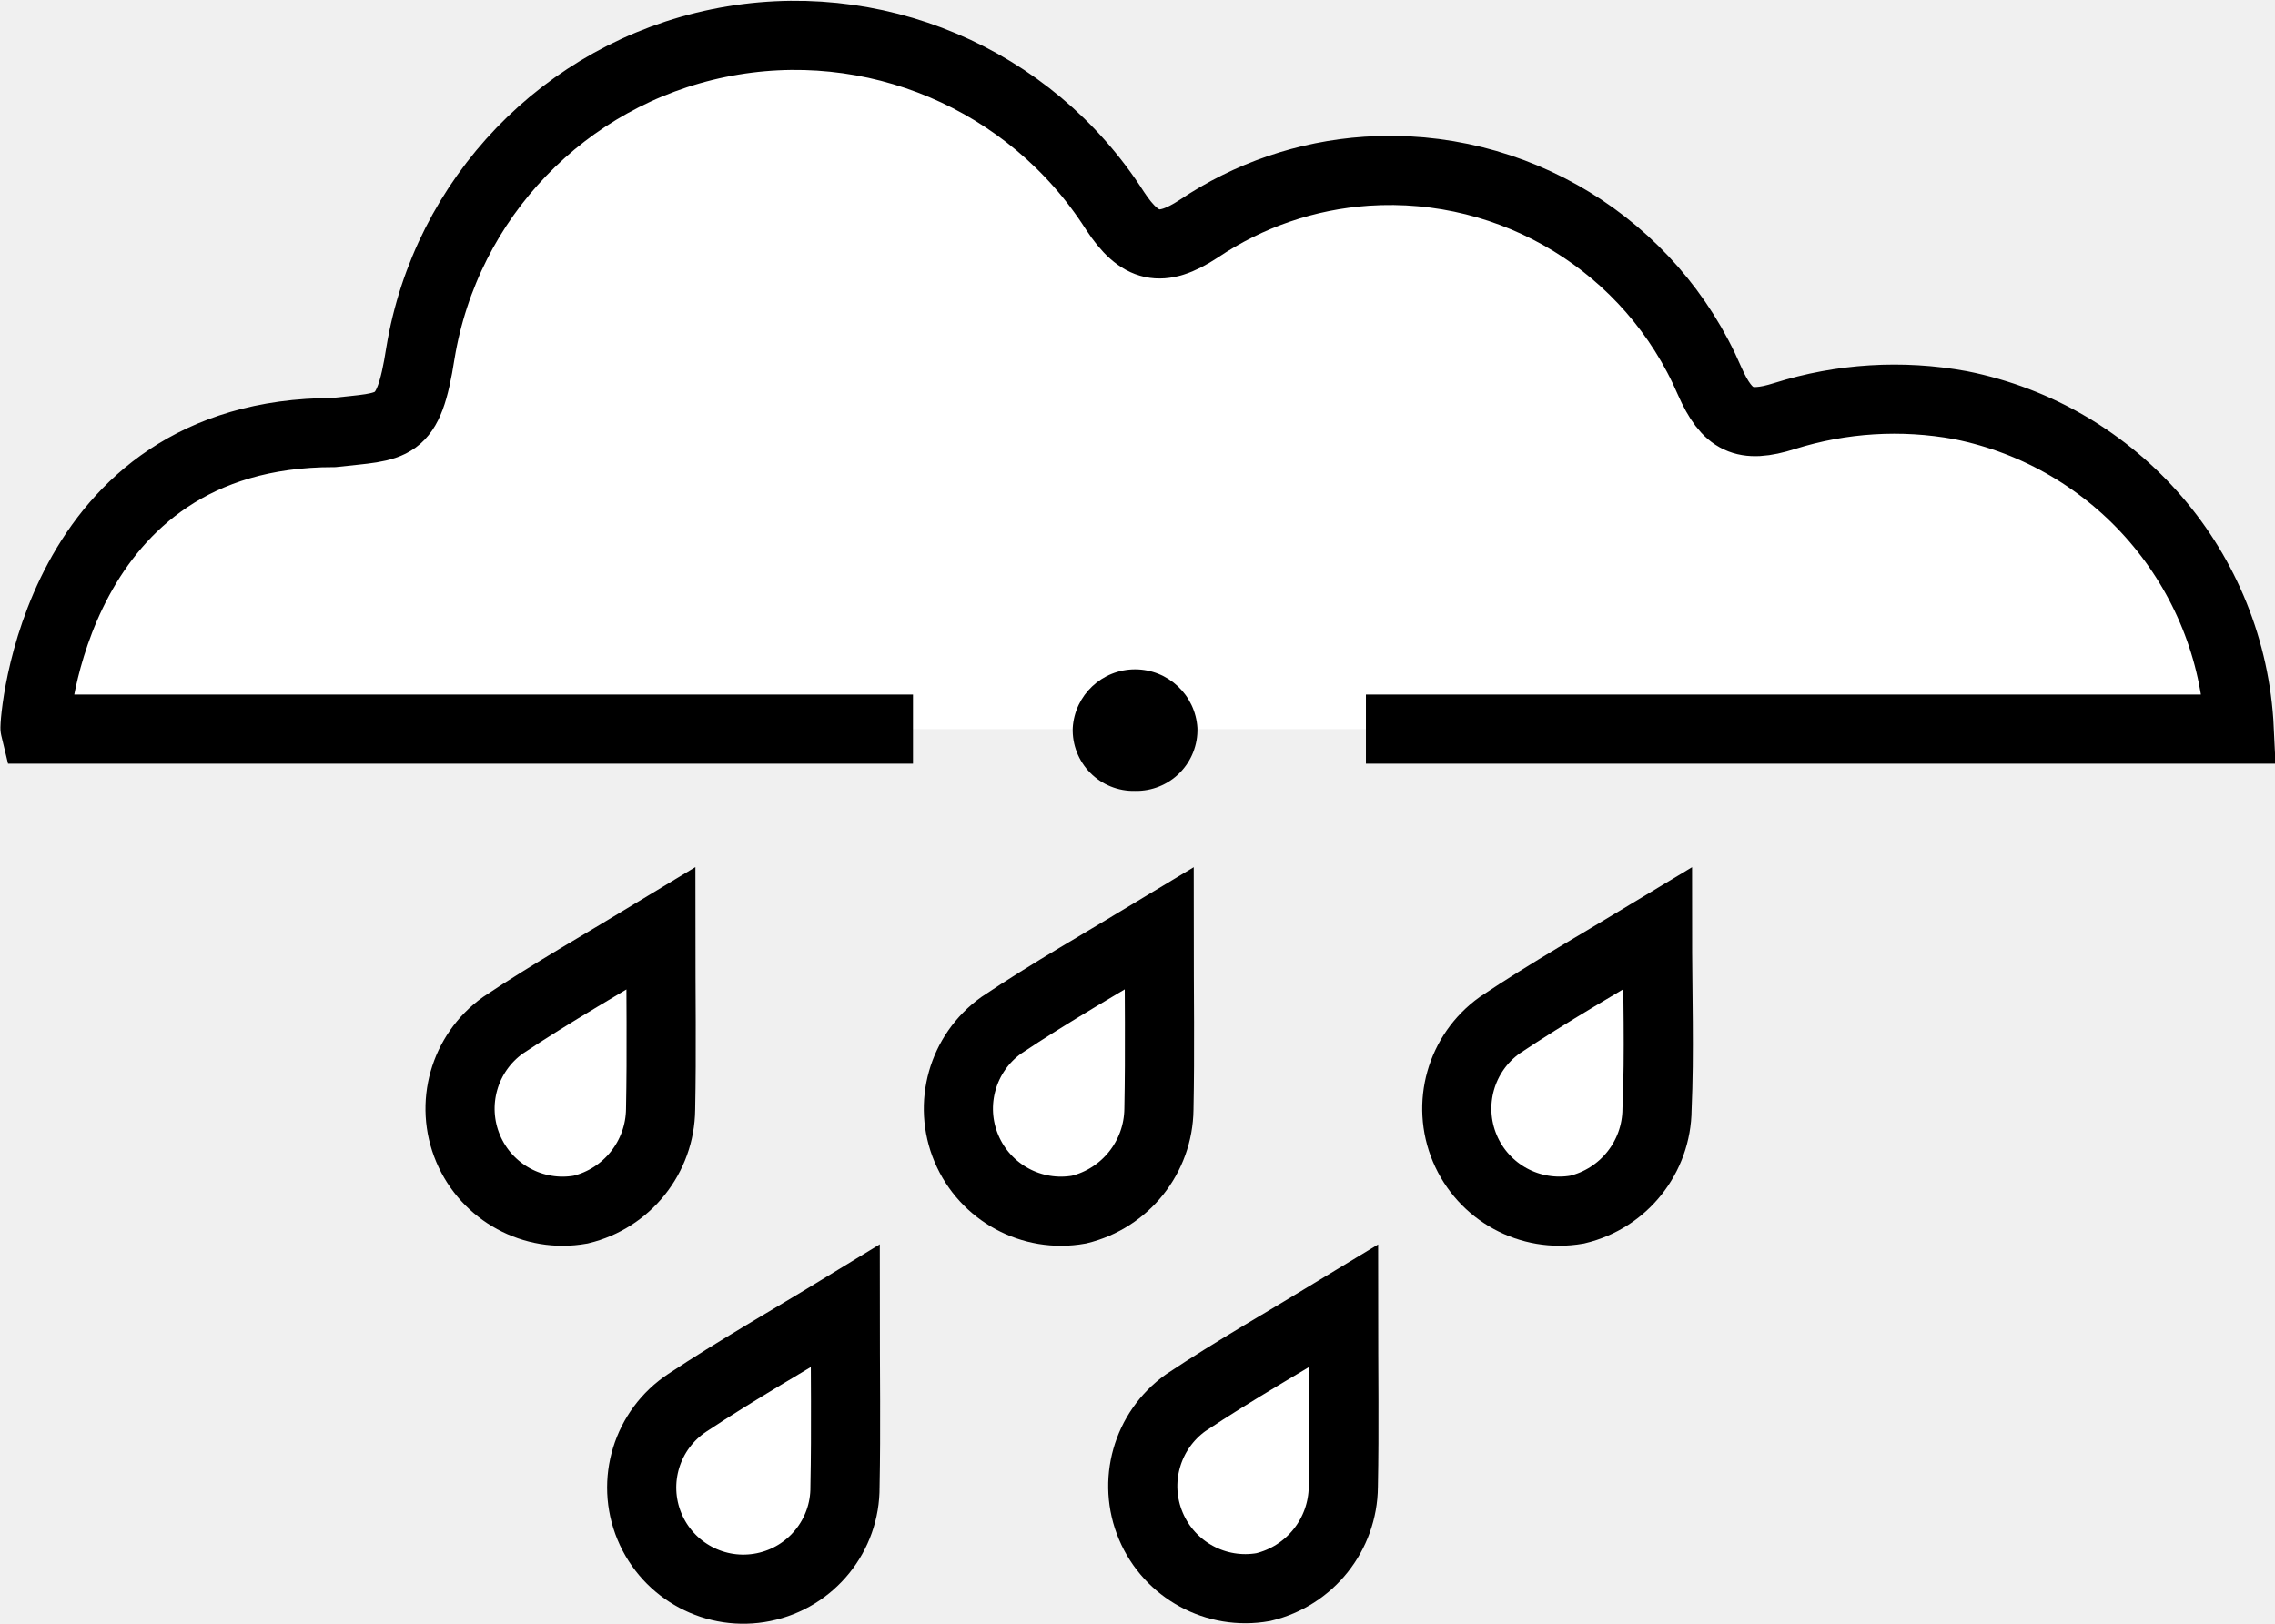
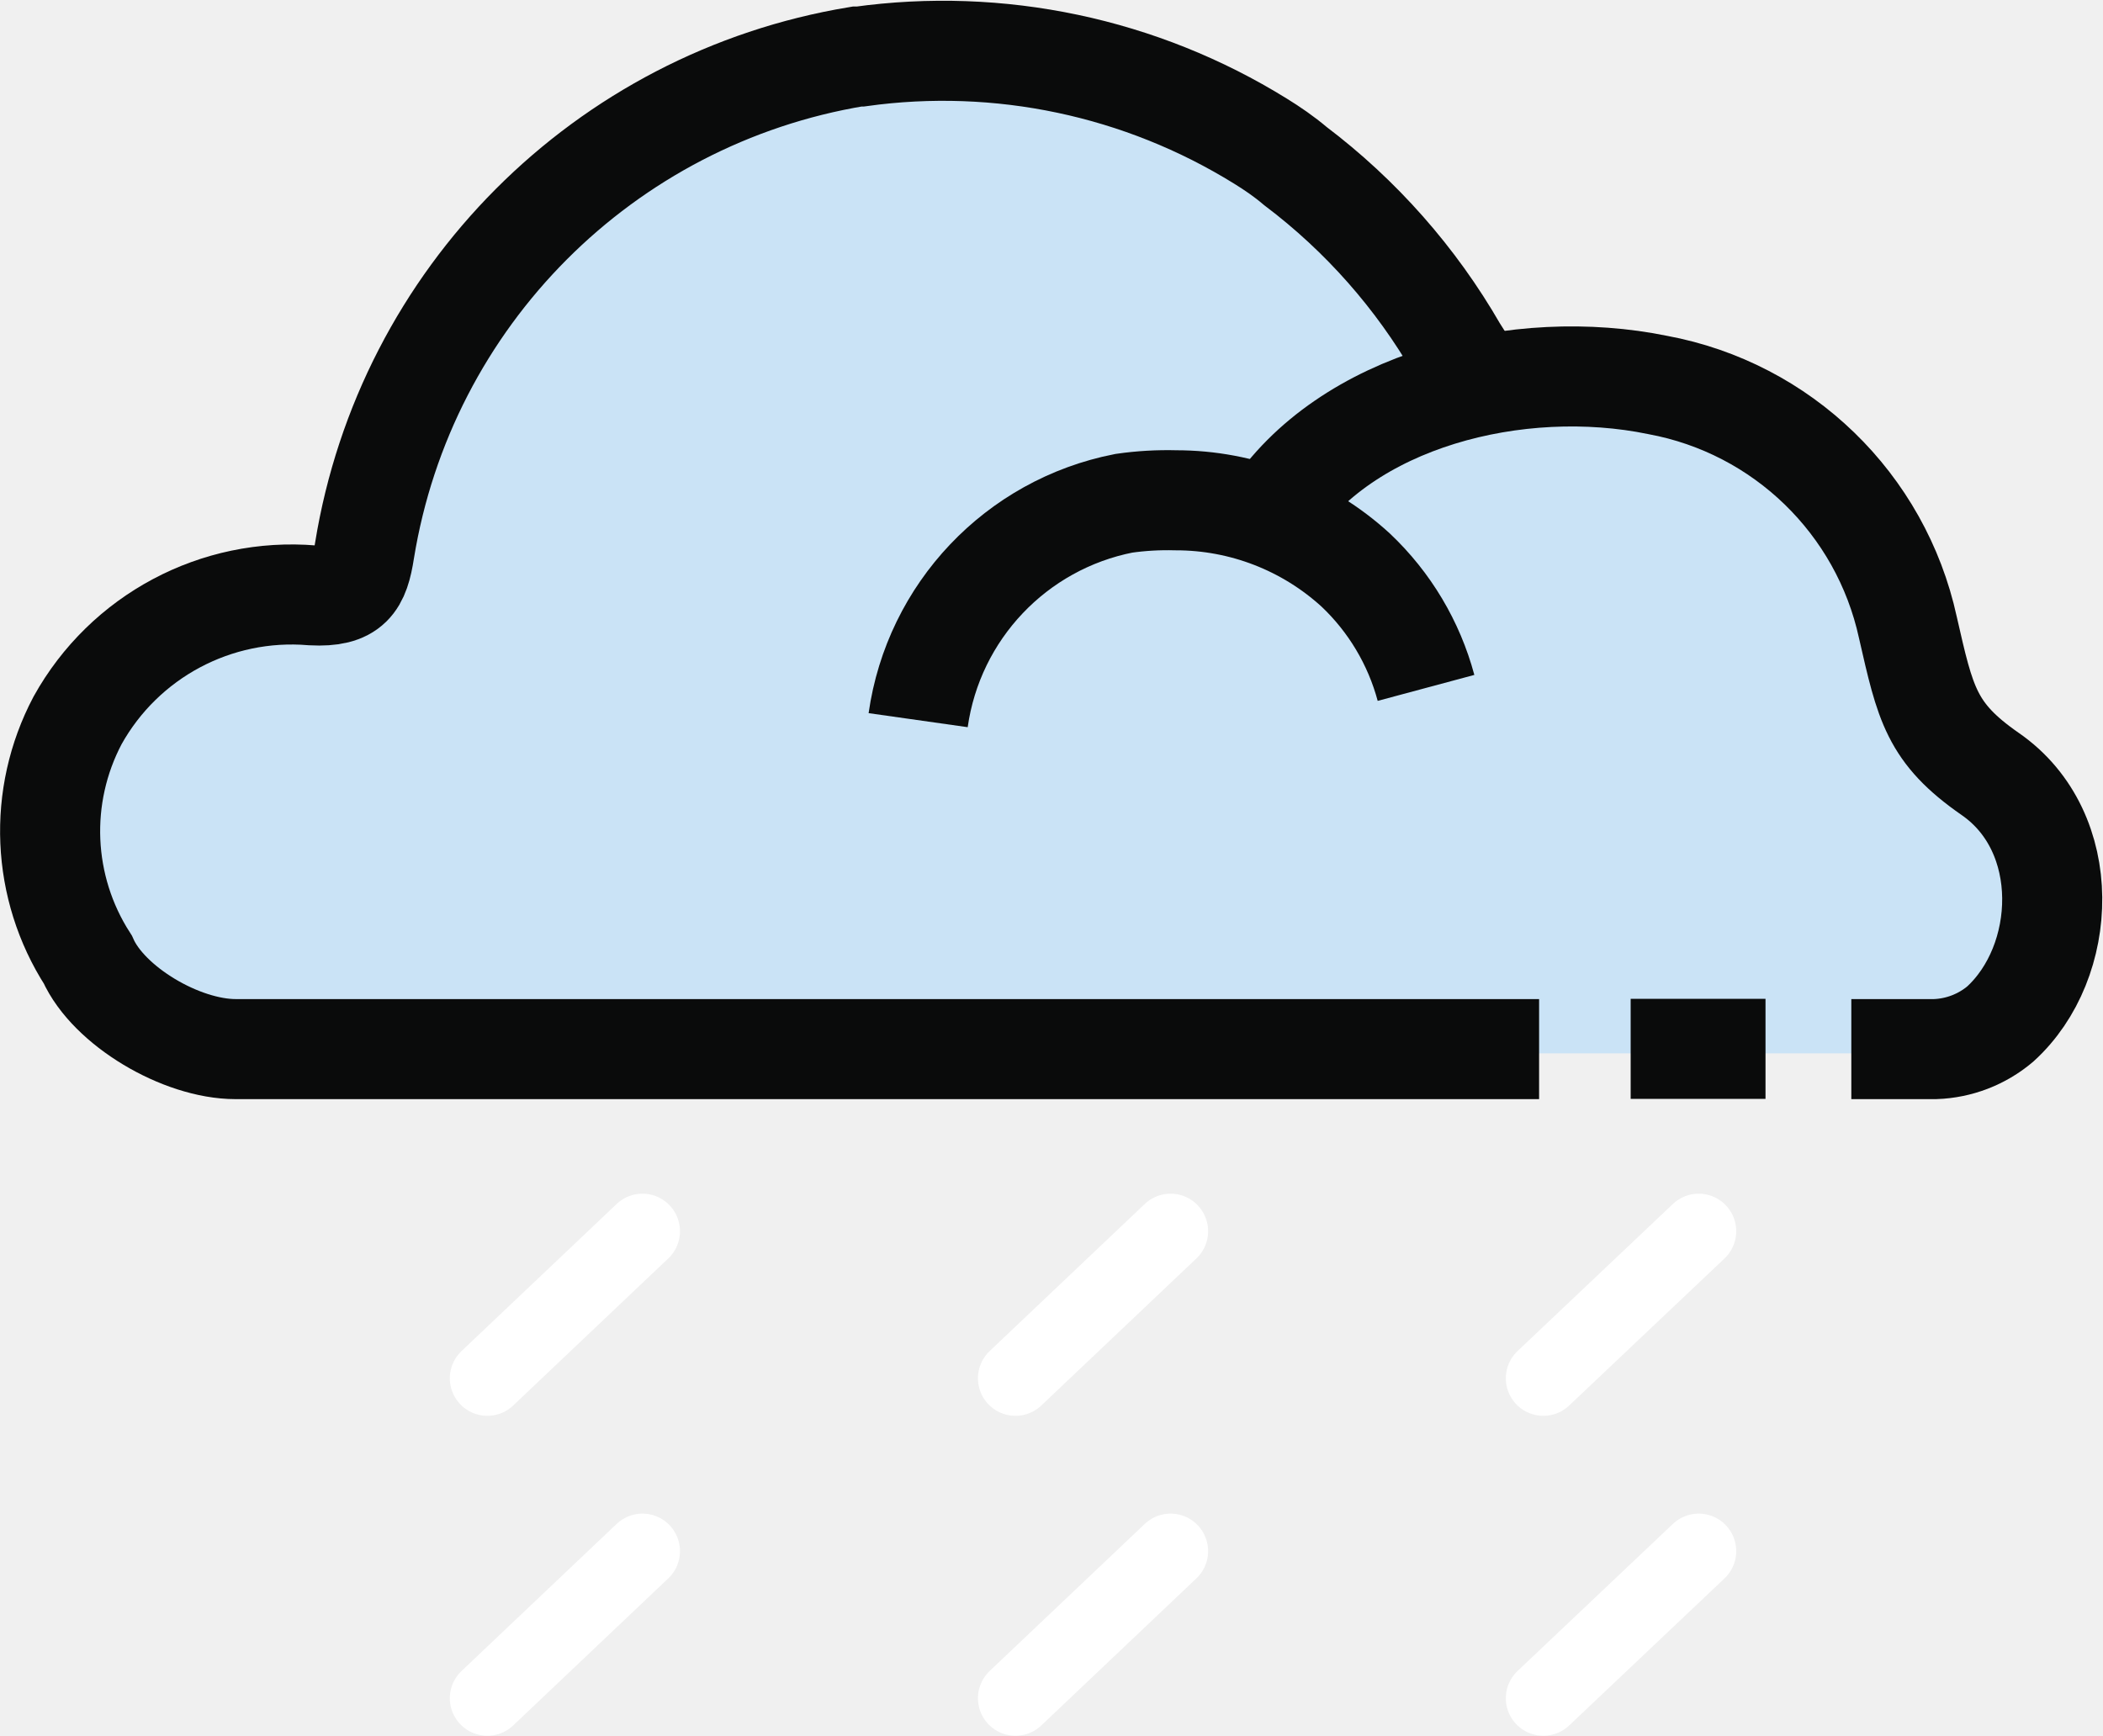
- <svg xmlns="http://www.w3.org/2000/svg" viewBox="0 0 98.7 70.44">
+ <svg xmlns="http://www.w3.org/2000/svg" viewBox="0 0 84.06 69.39">
  <defs>
-     <style>.cls-1{fill:#fff;stroke:#000;stroke-miterlimit:10;stroke-width:3px;}</style>
+     <style>.cls-1{fill:#cae3f6;}.cls-2,.cls-3{fill:none;stroke-miterlimit:10;}.cls-2{stroke:#fff;stroke-linecap:round;stroke-width:3px;}.cls-3{stroke:#0a0b0b;stroke-width:4px;}</style>
  </defs>
  <g id="Layer_2" data-name="Layer 2">
    <g id="Layer_1-2" data-name="Layer 1">
-       <path class="cls-1" d="M28.67,40.29c-2.47,1.5-4.71,2.77-6.85,4.2a4.45,4.45,0,0,0,3.37,8,4.53,4.53,0,0,0,3.47-4.36C28.71,45.65,28.67,43.18,28.67,40.29Z" />
-       <path class="cls-1" d="M50.29,40.29c-2.48,1.5-4.72,2.77-6.85,4.2a4.45,4.45,0,0,0,3.37,8,4.54,4.54,0,0,0,3.47-4.36C50.33,45.65,50.29,43.18,50.29,40.29Z" />
-       <path class="cls-1" d="M71.91,40.29c-2.48,1.5-4.72,2.77-6.85,4.2a4.45,4.45,0,0,0,3.36,8,4.51,4.51,0,0,0,3.47-4.36C72,45.65,71.91,43.18,71.91,40.29Z" />
-       <path class="cls-1" d="M36.67,56.67c-2.47,1.51-4.71,2.78-6.85,4.2a4.41,4.41,0,1,0,6.84,3.64C36.71,62,36.67,59.56,36.67,56.67Z" />
-       <path class="cls-1" d="M58.29,56.67c-2.48,1.51-4.72,2.78-6.85,4.2a4.45,4.45,0,0,0,3.37,8,4.52,4.52,0,0,0,3.47-4.36C58.33,62,58.29,59.56,58.29,56.67Z" />
-       <path class="cls-1" d="M59.26,31.64H97.15a15.06,15.06,0,0,0-12.1-14.06,15.87,15.87,0,0,0-7.62.47c-1.76.56-2.5.2-3.26-1.52a15.1,15.1,0,0,0-14.88-9.1A14.82,14.82,0,0,0,52,9.93c-1.62,1.06-2.55.86-3.63-.79a16.47,16.47,0,0,0-30.13,6.18c-.53,3.41-1.13,3.15-3.77,3.45-12.16,0-13,12.67-12.95,12.87H39.61" />
-       <path d="M49.24,34.32a2.64,2.64,0,0,1-2.7-2.73,2.71,2.71,0,0,1,5.41,0A2.65,2.65,0,0,1,49.24,34.32Z" />
+       <path class="cls-1" d="M61.52,42.12H9.42c-2.18,0-5.08-1.72-5.91-3.59A9.47,9.47,0,0,1,3.1,29a9.79,9.79,0,0,1,9.38-5c1.57.08,1.89-.49,2.09-1.8A23.9,23.9,0,0,1,34.26,2.44l.12,0a24,24,0,0,1,16,3.38c.47.29.94.6,1.4,1a24.37,24.37,0,0,1,6.46,7.32L59,15.34" />
+       <path class="cls-1" d="M36.7,29a10.32,10.32,0,0,1,8.22-8.68,13.4,13.4,0,0,1,2-.15,10.68,10.68,0,0,1,7.19,2.78A10.16,10.16,0,0,1,57,27.68" />
+       <path class="cls-1" d="M50.77,20.78c3-4.64,9.95-6.35,15.49-5.21a12.57,12.57,0,0,1,10,9.69c.7,3,.93,4.22,3.29,5.85,3.36,2.33,3.12,7.54.4,10a4.26,4.26,0,0,1-2.6,1h-18" />
+       <line class="cls-1" x1="65.18" y1="42.11" x2="70.57" y2="42.11" />
+       <line class="cls-2" x1="67.9" y1="62.01" x2="61.69" y2="67.89" />
+       <line class="cls-2" x1="25.68" y1="62.01" x2="19.48" y2="67.89" />
+       <line class="cls-2" x1="46.79" y1="62.01" x2="40.59" y2="67.89" />
+       <line class="cls-2" x1="67.9" y1="49.22" x2="61.69" y2="55.1" />
+       <line class="cls-2" x1="25.68" y1="49.22" x2="19.48" y2="55.1" />
+       <line class="cls-2" x1="46.79" y1="49.22" x2="40.59" y2="55.1" />
+       <path class="cls-3" d="M61.52,41.94H9.42c-2.18,0-5.08-1.72-5.91-3.58A9.49,9.49,0,0,1,3.1,28.8a9.79,9.79,0,0,1,9.38-5c1.57.08,1.89-.49,2.09-1.79A23.9,23.9,0,0,1,34.26,2.26l.12,0a24.08,24.08,0,0,1,16,3.38c.47.29.94.61,1.4,1a24.49,24.49,0,0,1,6.46,7.32L59,15.16" />
+       <path class="cls-3" d="M36.7,28.79a10.31,10.31,0,0,1,8.22-8.67A12.28,12.28,0,0,1,47,20a10.64,10.64,0,0,1,7.19,2.79A10.08,10.08,0,0,1,57,27.5" />
+       <path class="cls-3" d="M50.77,20.61c3-4.65,9.95-6.36,15.49-5.22a12.58,12.58,0,0,1,10,9.69c.7,3.06.93,4.22,3.29,5.86,3.36,2.32,3.12,7.53.4,10a4.26,4.26,0,0,1-2.6,1H74" />
+       <line class="cls-3" x1="65.18" y1="41.93" x2="70.57" y2="41.93" />
    </g>
  </g>
</svg>
